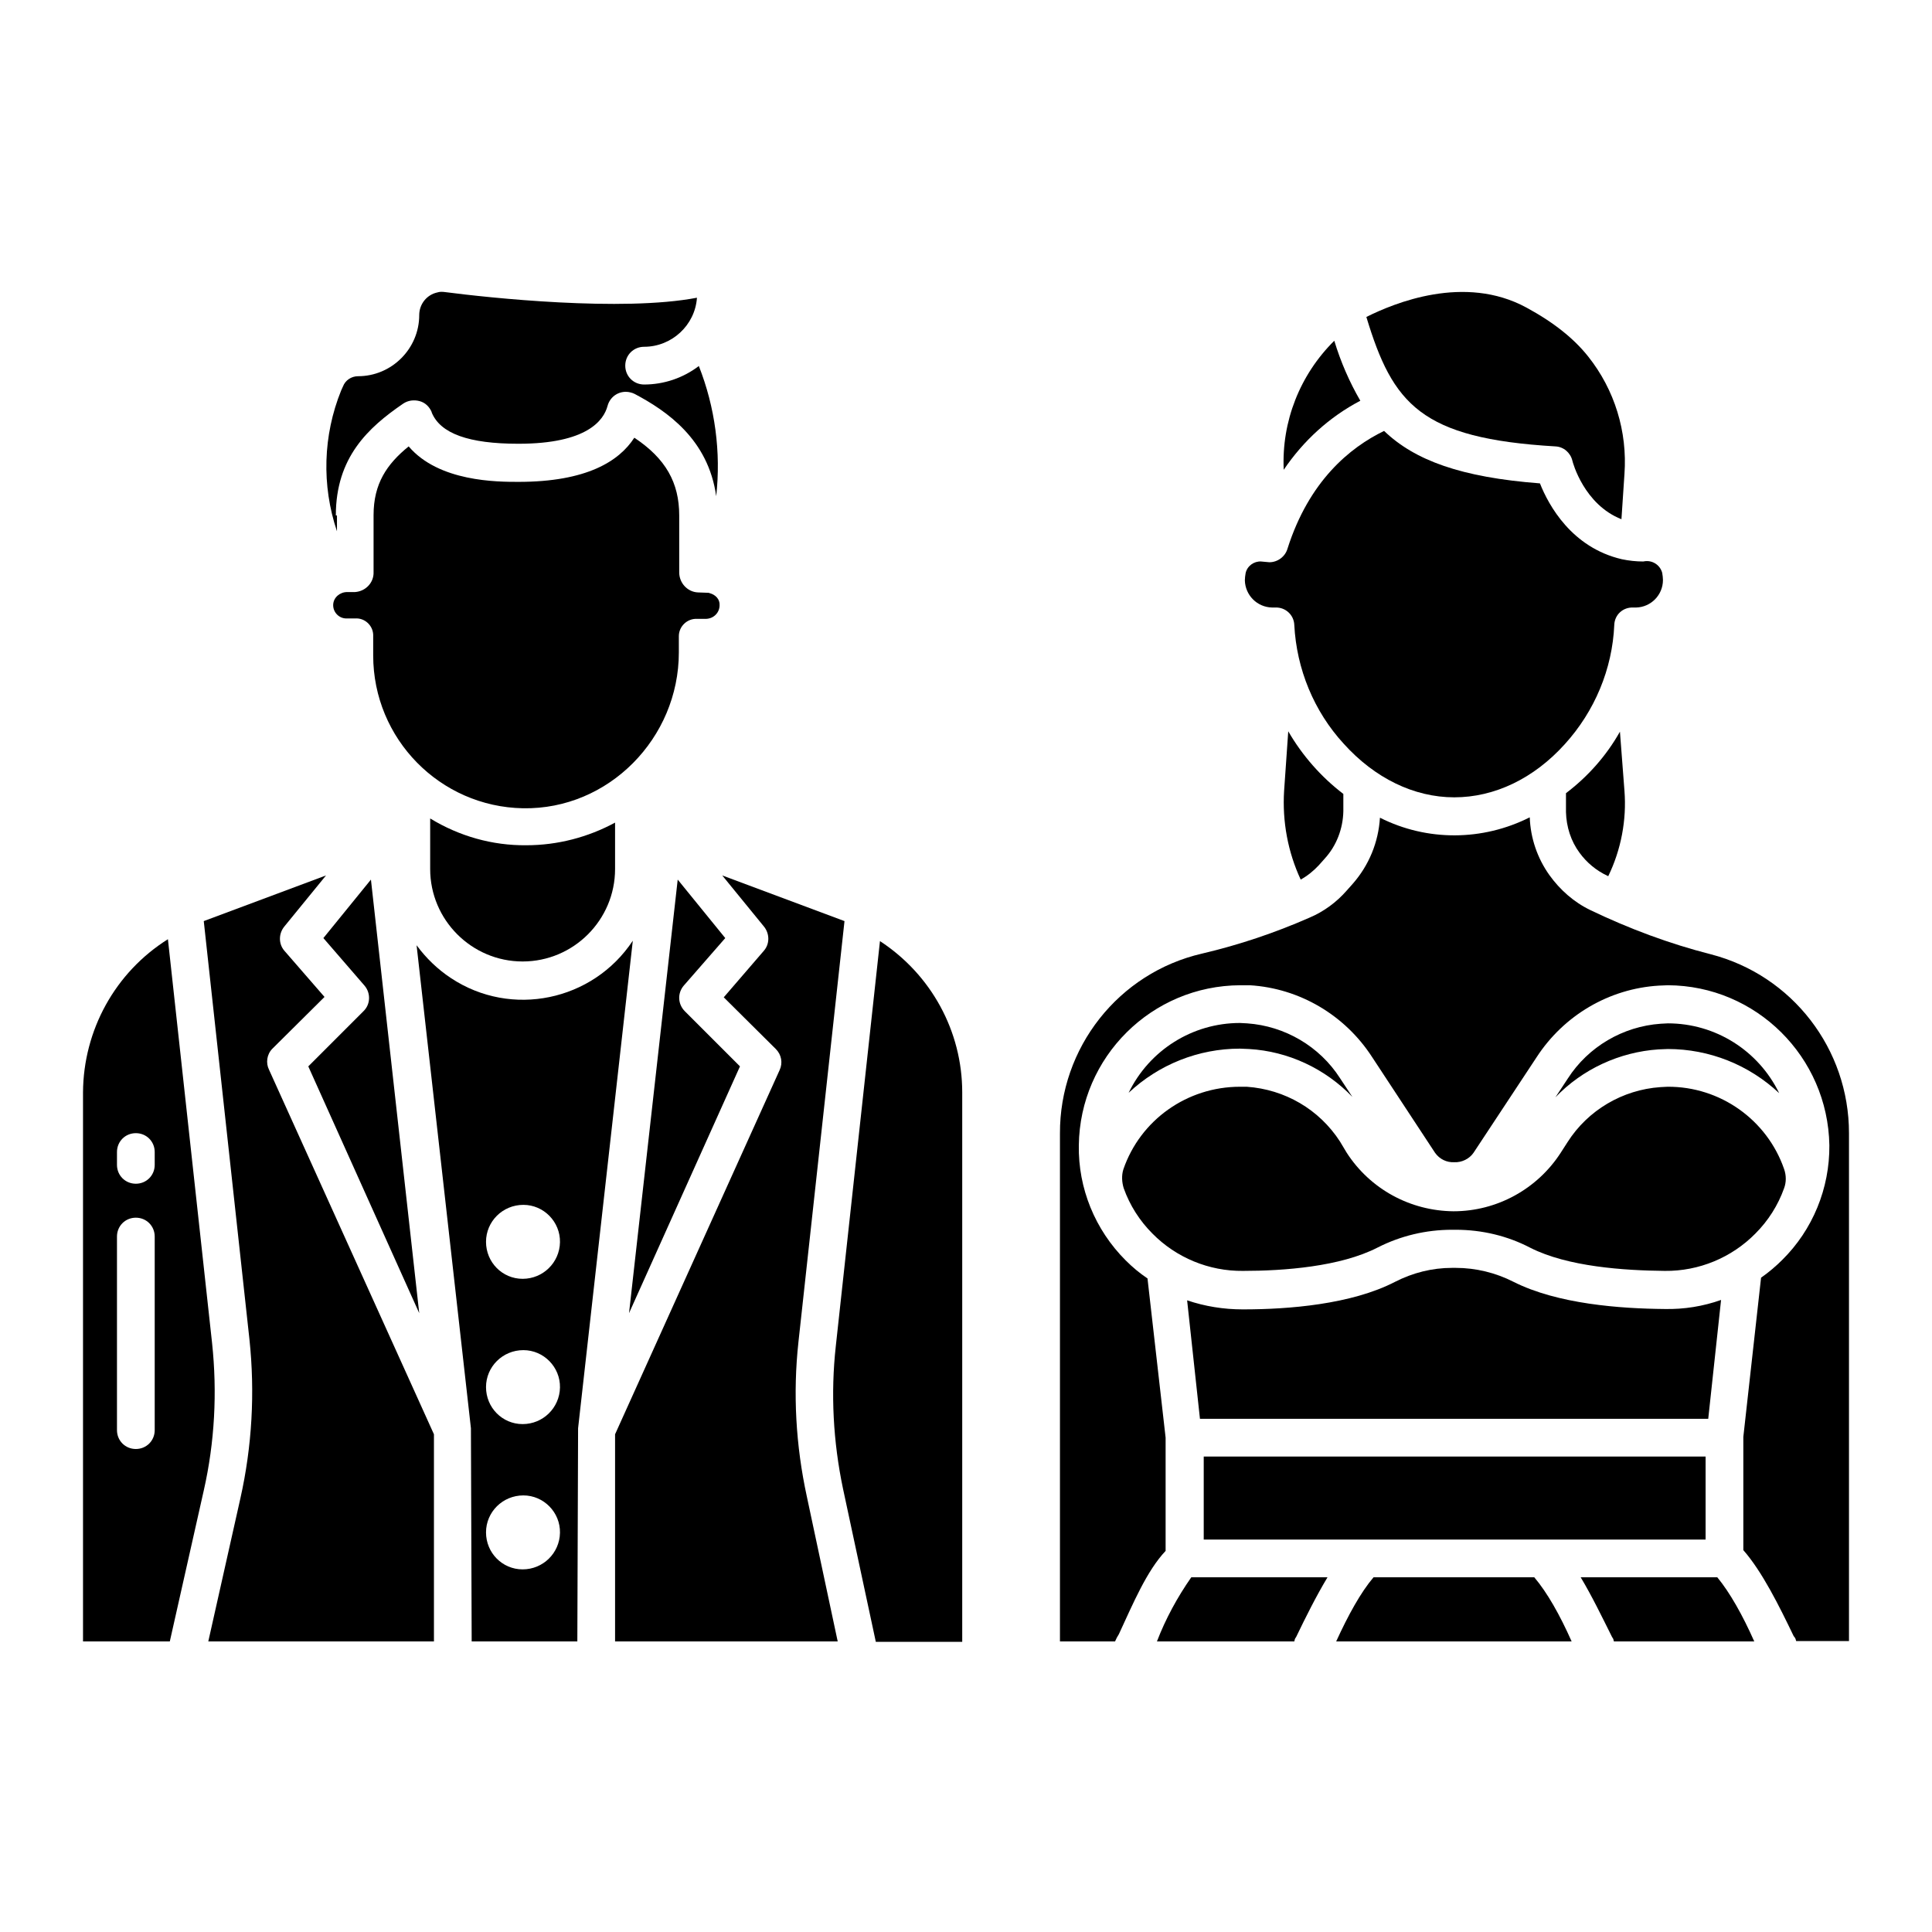
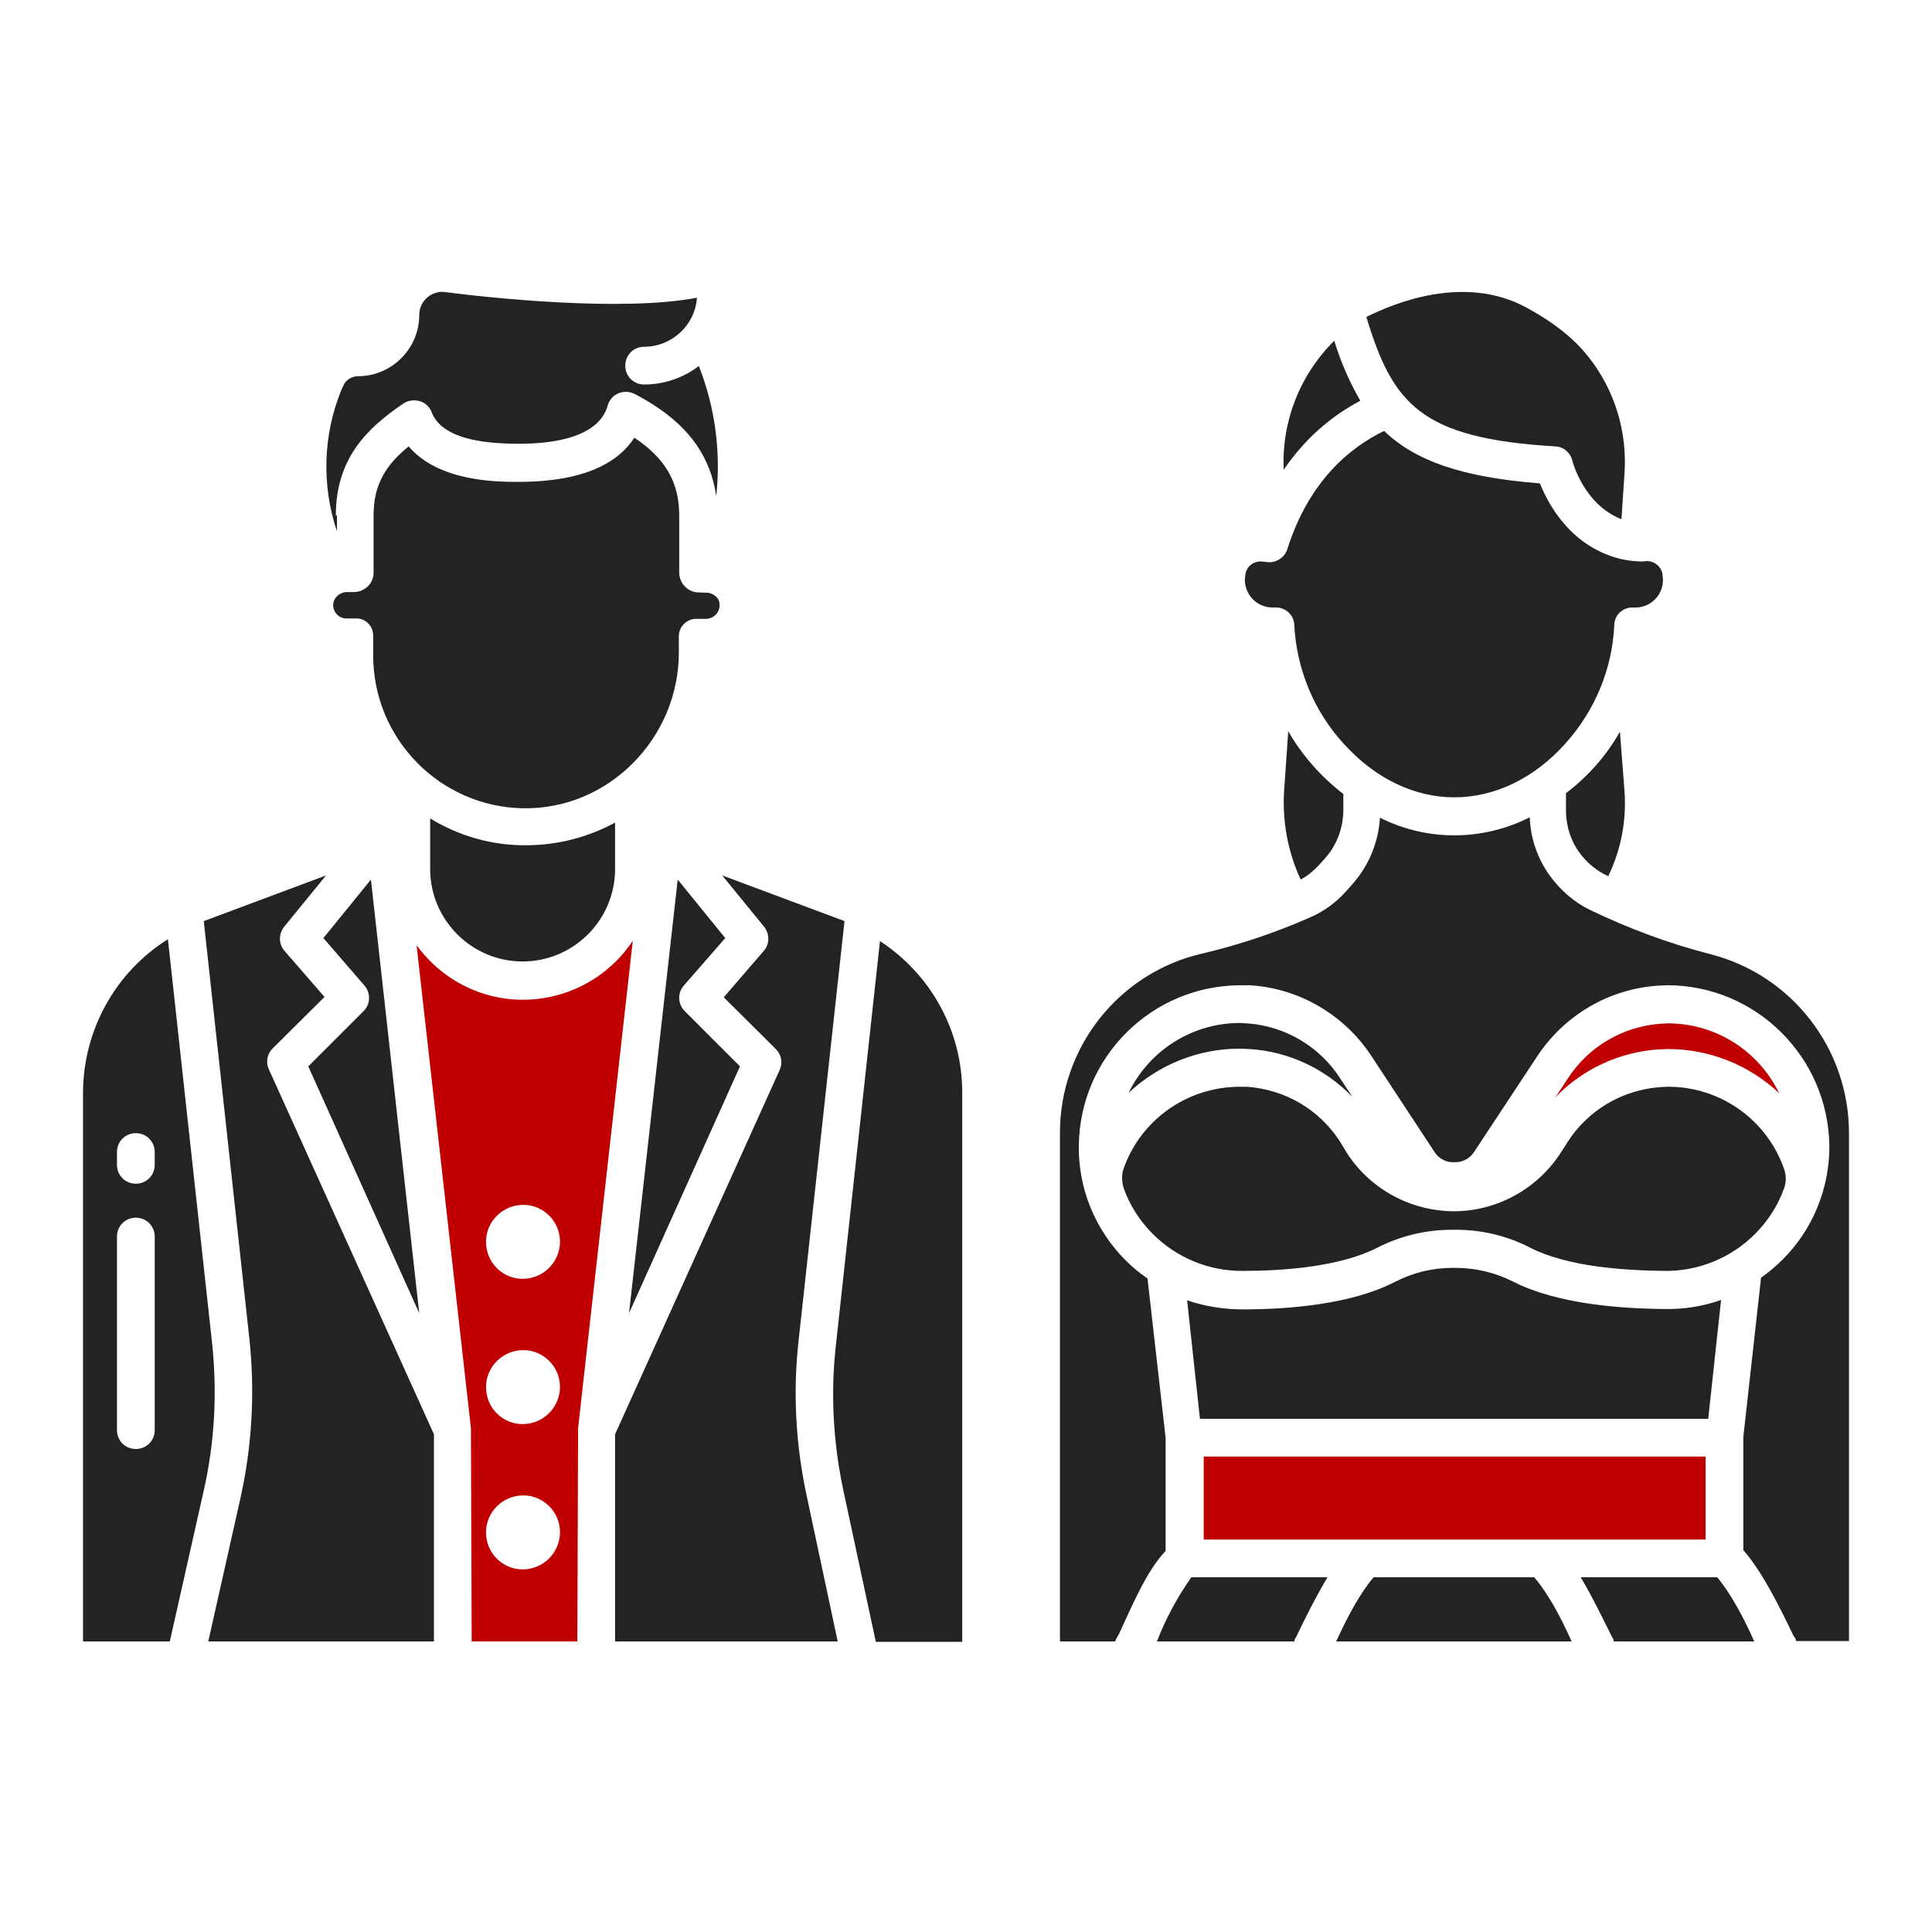
<svg xmlns="http://www.w3.org/2000/svg" id="Layer_1" enable-background="new 0 0 512 512" height="512" viewBox="0 0 512 512" width="512">
  <g>
-     <path d="m233.2 249.4-11.7 107.3c-1.4 12.6-.7 25.4 1.9 37.8l8.7 40.6h22.9v-145.6c0-16.2-8.2-31.2-21.8-40.1z" />
-     <path d="m211.6 355.6 12.2-111.5-32.4-12.1 11.1 13.6c1.5 1.9 1.5 4.6-.1 6.4l-10.6 12.3 13.8 13.7c1.5 1.5 1.9 3.7 1 5.6l-43.6 96.5v54.9h59l-8.2-38.5c-2.9-13.4-3.7-27.2-2.2-40.9z" />
-     <path d="m119.5 259.2c-3.5-2.3-6.6-5.3-9.1-8.7l14.4 128 .2 56.5h28l.2-56.5 14.5-129.2c-10.6 16-32.2 20.5-48.2 9.9zm19 156.7c-5.4 0-9.7-4.4-9.7-9.8s4.4-9.8 9.9-9.8c5.4 0 9.8 4.5 9.7 9.9s-4.5 9.7-9.9 9.7zm0-38.5c-5.4 0-9.7-4.4-9.7-9.8s4.4-9.8 9.9-9.8c5.4 0 9.8 4.5 9.7 9.9s-4.5 9.7-9.9 9.7zm0-38.5c-5.4 0-9.7-4.4-9.7-9.8s4.4-9.8 9.9-9.8c5.4 0 9.8 4.5 9.7 9.9s-4.5 9.7-9.9 9.7z" />
-     <path d="m56.2 355.9-11.7-107c-14 8.8-22.4 24.1-22.5 40.6v145.5h23l9-40c2.9-12.8 3.6-26 2.2-39.1zm-15.2 23.1c0 2.8-2.2 5-5 5s-5-2.2-5-5v-51.3c0-2.8 2.2-5 5-5s5 2.2 5 5zm0-70.3c0 2.8-2.2 5-5 5s-5-2.2-5-5v-3.4c0-2.8 2.2-5 5-5s5 2.2 5 5z" />
-     <path d="m81.7 282.6 29.4 65.4-12.8-114.9-12.6 15.5 10.9 12.6c1.7 2 1.6 5-.3 6.8z" />
-     <path d="m89 136.6c0-15.4 8.6-23.3 17.8-29.6 1.3-.9 2.9-1.1 4.4-.7s2.6 1.5 3.2 2.9v.1c2.3 5.6 9.8 8.3 23 8.3 18.3 0 22.6-6.3 23.6-10 .7-2.7 3.4-4.3 6.1-3.6.4.1.7.2 1.1.4 8.5 4.5 19.5 12 21.6 27.1 1.3-11.7-.3-23.6-4.6-34.5-4.2 3.2-9.3 4.9-14.5 4.9-2.8 0-5-2.2-5-5s2.2-5 5-5c7.3 0 13.5-5.7 14-13-19.8 3.8-55.3 0-66.8-1.5-.7-.1-1.4-.1-2 .1-2.8.6-4.8 3.1-4.8 6 0 8.9-7.3 16.2-16.2 16.2-1.8 0-3.4 1.1-4 2.7l-.5 1.1c-4.8 11.9-5.2 25.1-1.1 37.3v-4.2z" />
-     <path d="m72.2 277.9 13.8-13.7-10.6-12.2c-1.6-1.8-1.6-4.5-.1-6.4l11.1-13.6-32.4 12.1 12.1 110.8c1.5 14.1.7 28.4-2.4 42.2l-8.5 37.9h59.8v-54.9l-43.7-96.6c-.9-1.8-.6-4.1.9-5.6z" />
-     <path d="m192.2 248.6-12.6-15.5-12.9 114.9 29.4-65.4-14.6-14.6c-1.9-1.9-2-4.8-.3-6.8z" />
-     <path d="m114 230.3c0 13.5 11 24.5 24.5 24.5s24.5-11 24.5-24.5v-12.3c-7.2 3.9-15.3 6-23.5 6-9 .1-17.8-2.4-25.5-7.1z" />
-     <path d="m188.1 157.2-.3-.1-2.8-.1c-2.8-.1-5-2.5-5-5.3v-15.1c0-8.7-3.6-15.1-11.9-20.6-4 6.2-12.6 11.7-30.7 11.7-5.6 0-21.1 0-29.1-9.4-5.8 4.7-9.3 9.9-9.3 18.2v15.1c.1 2.8-2.1 5.1-4.9 5.3h-2.1c-1.9 0-3.6 1.4-3.7 3.3-.1 2 1.5 3.7 3.5 3.7h2.3c2.5-.2 4.7 1.8 4.8 4.3v5.5c0 22.1 17.7 40.1 39.7 40.5 22.7.4 41.3-18.6 41.3-41.3v-4.3c0-2.6 2.2-4.7 4.8-4.6h2.5c2-.1 3.5-1.7 3.5-3.6.1-1.6-1.1-2.8-2.6-3.2z" />
-     <path d="m340.3 209.6c-.5 8.1 1 16.2 4.4 23.5 1.8-1 3.4-2.3 4.8-3.8l1.6-1.8c3.1-3.4 4.8-7.9 4.9-12.5v-4.6c-5.9-4.5-10.9-10.2-14.6-16.6z" />
-     <path d="m337.1 161h.9c2.7-.1 4.9 2 5 4.6.6 11.7 5.2 22.9 13.1 31.5 8.2 9.1 18.6 14.2 29.3 14.2s21.1-5 29.3-14.1c7.9-8.7 12.6-19.9 13.1-31.6.1-2.7 2.3-4.7 5-4.6h.8c3.9-.1 7.1-3.3 7.1-7.3 0-.6-.1-1.3-.2-1.9-.6-2.2-2.8-3.5-5-3-1.9 0-3.8-.2-5.7-.6-13.3-3.1-19.4-14.3-21.7-20.1-20.9-1.6-33.2-6.1-41.3-13.9-9.1 4.4-19.9 13.3-25.6 31.2-.6 2.1-2.6 3.6-4.8 3.6l-2.2-.2c-1.9-.1-3.7 1.2-4.1 3.1-.1.6-.2 1.3-.2 1.9.1 3.9 3.2 7.1 7.2 7.2z" />
-     <path d="m412.2 118.3c2.2.1 4 1.7 4.5 3.8.1.5 3.1 11.6 13 15.5l.8-12c.8-11.2-2.6-22.3-9.6-31.1-3.8-4.8-9.2-9.1-16.4-13-16.4-8.9-35-1.2-42.4 2.5 7 23.1 14.4 32.2 50.1 34.3z" />
-     <path d="m360.5 106.2c-2.9-5-5.2-10.3-6.9-15.9-9.1 9-14 21.4-13.4 34.2 5.2-7.7 12.1-14 20.3-18.3z" />
-     <path d="m415 210.2v5c.1 3.9 1.3 7.7 3.6 10.8 1.9 2.6 4.4 4.7 7.4 6.1.1 0 .1.1.2.1 3.4-7 4.9-14.9 4.3-22.6l-1.2-15.7c-3.6 6.4-8.5 11.9-14.3 16.3z" />
-     <path d="m453.4 252.9c-11-2.8-21.7-6.8-31.9-11.7-4.4-2.1-8.1-5.4-10.9-9.3-3.2-4.5-5-9.8-5.2-15.3-12.5 6.3-27.2 6.4-39.7.1-.4 6.5-2.9 12.6-7.2 17.5l-1.6 1.8c-2.7 3.1-6.1 5.6-9.9 7.2-9.1 4-18.6 7.2-28.4 9.5-22.2 5.1-37.8 25-37.7 47.7v134.6h14.6c.3-.7.6-1.3 1-1.9 3.8-8.2 7.4-16.8 12.4-22.1v-30l-4.8-42.2c-2.1-1.4-4-3-5.8-4.8-8.1-8.1-12.6-19.1-12.4-30.5.3-23.4 19.3-42.3 42.8-42.4h2.5c13.2.8 25.2 7.9 32.4 19l16.7 25.4c1.2 1.7 3.1 2.6 5.1 2.5 2 .1 4-.9 5.1-2.5l16.7-25.3c7.2-11.1 19.2-18.2 32.4-19l2.4-.1c23.4.1 42.4 19 42.8 42.4.1 11.4-4.4 22.4-12.5 30.4-1.7 1.7-3.6 3.3-5.6 4.7l-4.7 42.2v30c5 5.7 9.5 14.8 13.3 22.7.2.4.5.4.7 1.4h14v-134.6c0-22.3-15-41.8-36.6-47.4z" />
-     <path d="m364 418c-3.4 4-6.7 10-9.9 17h62.4c-3.1-7-6.5-13-9.9-17z" />
-     <path d="m319 386h133v22h-133z" />
-     <path d="m452.7 376 3.4-31.5c-4.8 1.7-9.8 2.5-14.9 2.4-11.8-.1-28.4-1.3-40.1-7.2-4.7-2.4-10-3.7-15.3-3.7h-1c-5.3 0-10.4 1.3-15.1 3.7-11.6 6-28.3 7.3-40.2 7.3h-.2c-5 0-10-.8-14.7-2.4l3.4 31.4z" />
-     <path d="m418.9 418c3 5 5.7 10.6 8.3 15.8.2.4.3.2.5 1.2h37.2c-3.1-7-6.5-13-9.8-17z" />
-     <path d="m306.6 435h36.4c.2-1 .3-.8.5-1.2 2.5-5.2 5.3-10.8 8.3-15.8h-36.1c-3.7 5.3-6.8 11-9.1 17z" />
-     <path d="m442 278c11 0 21.5 4.2 29.5 11.7-5.5-11.3-16.9-18.5-29.5-18.5l-1.9.1c-10 .7-19.2 6.1-24.6 14.5l-3.3 5c7.2-7.5 17-12 27.3-12.7z" />
-     <path d="m297.8 314.9c1.6 4.5 4.2 8.6 7.6 12 6.3 6.4 15 10 24 9.9 10.8 0 25.8-1.1 35.7-6.2 6.1-3.1 12.8-4.7 19.7-4.7h1c6.9 0 13.7 1.6 19.8 4.8 9.9 5 24.8 6 35.6 6.1 9 .1 17.7-3.5 24-9.9 3.4-3.4 6-7.5 7.6-12 .6-1.6.6-3.4 0-5.1-4.5-13-16.9-21.9-30.9-21.8l-1.9.1c-10 .7-19.2 6.1-24.6 14.6l-1.8 2.8c-6.2 9.6-16.9 15.5-28.4 15.5-11.5-.1-22.1-5.9-28.3-15.5l-1.8-3c-5.5-8.5-14.6-13.8-24.7-14.5-.3 0-.6 0-.9 0h-.1c-.3 0-.5 0-.8 0-14 0-26.4 8.8-30.9 21.9-.5 1.6-.4 3.4.1 5z" />
-     <path d="m331 278c10.4.6 20.2 5.2 27.4 12.7l-3.3-5c-5.4-8.4-14.6-13.8-24.6-14.5l-1.9-.1c-12.6 0-24 7.2-29.5 18.5 8-7.5 18.5-11.7 29.5-11.7z" />
+     <path fill="#232323" d="m233.2 249.4-11.7 107.3c-1.4 12.6-.7 25.4 1.9 37.8l8.7 40.6h22.9v-145.6c0-16.2-8.2-31.2-21.8-40.1z" />
+     <path fill="#232323" d="m211.6 355.6 12.2-111.5-32.4-12.1 11.1 13.6c1.5 1.9 1.5 4.6-.1 6.4l-10.6 12.3 13.8 13.7c1.5 1.5 1.9 3.7 1 5.6l-43.6 96.5v54.9h59l-8.2-38.5c-2.9-13.4-3.7-27.2-2.2-40.9z" />
+     <path fill="#c00000" d="m119.5 259.2c-3.5-2.3-6.6-5.3-9.1-8.7l14.4 128 .2 56.5h28l.2-56.5 14.5-129.2c-10.6 16-32.2 20.5-48.2 9.9zm19 156.7c-5.4 0-9.7-4.4-9.7-9.8s4.4-9.8 9.9-9.8c5.4 0 9.8 4.5 9.7 9.9s-4.5 9.7-9.9 9.7zm0-38.5c-5.4 0-9.7-4.4-9.7-9.8s4.4-9.8 9.9-9.8c5.4 0 9.8 4.5 9.7 9.9s-4.5 9.7-9.9 9.7zm0-38.5c-5.4 0-9.7-4.4-9.7-9.8s4.4-9.8 9.9-9.8c5.4 0 9.8 4.5 9.7 9.9s-4.5 9.7-9.9 9.7z" />
+     <path fill="#232323" d="m56.2 355.9-11.7-107c-14 8.8-22.4 24.1-22.5 40.6v145.5h23l9-40c2.9-12.8 3.6-26 2.2-39.1zm-15.2 23.1c0 2.8-2.2 5-5 5s-5-2.2-5-5v-51.3c0-2.8 2.2-5 5-5s5 2.2 5 5zm0-70.3c0 2.8-2.2 5-5 5s-5-2.2-5-5v-3.4c0-2.8 2.2-5 5-5s5 2.2 5 5z" />
+     <path fill="#232323" d="m81.7 282.6 29.4 65.4-12.8-114.9-12.6 15.5 10.9 12.6c1.7 2 1.6 5-.3 6.8z" />
+     <path fill="#232323" d="m89 136.6c0-15.4 8.6-23.3 17.8-29.6 1.3-.9 2.9-1.1 4.4-.7s2.6 1.5 3.2 2.9v.1c2.3 5.6 9.8 8.3 23 8.3 18.3 0 22.6-6.3 23.6-10 .7-2.7 3.4-4.3 6.1-3.6.4.1.7.2 1.1.4 8.5 4.5 19.5 12 21.6 27.1 1.3-11.7-.3-23.6-4.6-34.5-4.2 3.2-9.3 4.9-14.5 4.9-2.8 0-5-2.2-5-5s2.2-5 5-5c7.3 0 13.5-5.7 14-13-19.8 3.8-55.3 0-66.8-1.5-.7-.1-1.4-.1-2 .1-2.8.6-4.8 3.1-4.8 6 0 8.9-7.3 16.2-16.2 16.2-1.8 0-3.4 1.1-4 2.7l-.5 1.1c-4.8 11.9-5.2 25.1-1.1 37.3v-4.2z" />
+     <path fill="#232323" d="m72.2 277.9 13.8-13.7-10.6-12.2c-1.6-1.8-1.6-4.5-.1-6.4l11.1-13.6-32.4 12.1 12.1 110.8c1.5 14.1.7 28.4-2.4 42.2l-8.5 37.9h59.8v-54.9l-43.7-96.6c-.9-1.8-.6-4.1.9-5.6z" />
+     <path fill="#232323" d="m192.2 248.6-12.6-15.5-12.9 114.9 29.4-65.4-14.6-14.6c-1.9-1.9-2-4.8-.3-6.8z" />
+     <path fill="#232323" d="m114 230.3c0 13.5 11 24.5 24.5 24.5s24.5-11 24.5-24.5v-12.3c-7.2 3.9-15.3 6-23.5 6-9 .1-17.8-2.4-25.5-7.1z" />
+     <path fill="#232323" d="m188.1 157.2-.3-.1-2.8-.1c-2.8-.1-5-2.5-5-5.3v-15.1c0-8.7-3.6-15.1-11.9-20.6-4 6.2-12.6 11.7-30.7 11.7-5.6 0-21.1 0-29.1-9.4-5.8 4.7-9.3 9.9-9.3 18.2v15.1c.1 2.8-2.1 5.1-4.9 5.3h-2.1c-1.9 0-3.6 1.4-3.7 3.3-.1 2 1.5 3.7 3.5 3.7h2.3c2.5-.2 4.7 1.8 4.8 4.3v5.5c0 22.1 17.7 40.1 39.7 40.5 22.7.4 41.3-18.6 41.3-41.3v-4.3c0-2.6 2.2-4.7 4.8-4.6h2.5c2-.1 3.5-1.7 3.5-3.6.1-1.6-1.1-2.8-2.6-3.2z" />
+     <path fill="#232323" d="m340.3 209.6c-.5 8.1 1 16.2 4.4 23.5 1.8-1 3.4-2.3 4.8-3.8l1.6-1.8c3.1-3.4 4.8-7.9 4.9-12.5v-4.6c-5.9-4.5-10.9-10.2-14.6-16.6z" />
+     <path fill="#232323" d="m337.1 161h.9c2.7-.1 4.9 2 5 4.6.6 11.7 5.2 22.9 13.1 31.5 8.2 9.1 18.6 14.2 29.3 14.2s21.1-5 29.3-14.1c7.9-8.7 12.6-19.9 13.1-31.6.1-2.7 2.3-4.7 5-4.6h.8c3.9-.1 7.1-3.3 7.1-7.3 0-.6-.1-1.3-.2-1.9-.6-2.2-2.8-3.5-5-3-1.9 0-3.8-.2-5.7-.6-13.3-3.1-19.4-14.3-21.7-20.1-20.9-1.6-33.2-6.1-41.3-13.9-9.1 4.4-19.9 13.3-25.6 31.2-.6 2.1-2.6 3.6-4.8 3.6l-2.2-.2c-1.9-.1-3.7 1.2-4.1 3.1-.1.6-.2 1.3-.2 1.9.1 3.9 3.2 7.1 7.2 7.2z" />
+     <path fill="#232323" d="m412.2 118.3c2.2.1 4 1.7 4.5 3.8.1.5 3.1 11.6 13 15.5l.8-12c.8-11.2-2.6-22.3-9.6-31.1-3.8-4.8-9.2-9.1-16.4-13-16.4-8.9-35-1.2-42.4 2.5 7 23.1 14.4 32.2 50.1 34.3z" />
+     <path fill="#232323" d="m360.5 106.2c-2.9-5-5.2-10.3-6.9-15.9-9.1 9-14 21.4-13.4 34.2 5.2-7.7 12.1-14 20.3-18.3z" />
+     <path fill="#232323" d="m415 210.2v5c.1 3.9 1.3 7.7 3.6 10.8 1.9 2.6 4.4 4.7 7.4 6.1.1 0 .1.1.2.1 3.4-7 4.9-14.9 4.3-22.6l-1.2-15.7c-3.6 6.4-8.5 11.9-14.3 16.3z" />
+     <path fill="#232323" d="m453.4 252.9c-11-2.8-21.7-6.8-31.9-11.7-4.4-2.1-8.1-5.4-10.9-9.3-3.2-4.5-5-9.8-5.2-15.3-12.5 6.3-27.2 6.4-39.7.1-.4 6.5-2.9 12.6-7.2 17.5l-1.6 1.8c-2.7 3.1-6.1 5.6-9.9 7.2-9.1 4-18.6 7.2-28.4 9.5-22.2 5.1-37.8 25-37.7 47.7v134.6h14.6c.3-.7.6-1.3 1-1.9 3.8-8.2 7.4-16.8 12.4-22.1v-30l-4.8-42.2c-2.1-1.4-4-3-5.8-4.8-8.1-8.1-12.6-19.1-12.4-30.5.3-23.4 19.3-42.3 42.8-42.4h2.5c13.2.8 25.2 7.9 32.4 19l16.7 25.4c1.2 1.7 3.1 2.6 5.1 2.5 2 .1 4-.9 5.1-2.5l16.7-25.3c7.2-11.1 19.2-18.2 32.4-19l2.4-.1c23.4.1 42.4 19 42.8 42.4.1 11.4-4.4 22.4-12.5 30.4-1.7 1.7-3.6 3.3-5.6 4.7l-4.7 42.2v30c5 5.7 9.5 14.8 13.3 22.7.2.4.5.4.7 1.4h14v-134.6c0-22.3-15-41.8-36.6-47.4z" />
+     <path fill="#232323" d="m364 418c-3.4 4-6.7 10-9.9 17h62.4c-3.1-7-6.5-13-9.9-17z" />
+     <path fill="#c00000" d="m319 386h133v22h-133z" />
+     <path fill="#232323" d="m452.7 376 3.4-31.5c-4.8 1.7-9.8 2.5-14.9 2.4-11.8-.1-28.4-1.3-40.1-7.2-4.7-2.4-10-3.7-15.3-3.7h-1c-5.3 0-10.4 1.3-15.1 3.7-11.6 6-28.3 7.3-40.2 7.3h-.2c-5 0-10-.8-14.7-2.4l3.4 31.4z" />
+     <path fill="#232323" d="m418.9 418c3 5 5.7 10.6 8.3 15.8.2.4.3.2.5 1.2h37.2c-3.1-7-6.5-13-9.8-17z" />
+     <path fill="#232323" d="m306.6 435h36.4c.2-1 .3-.8.5-1.2 2.5-5.2 5.3-10.8 8.3-15.8h-36.1c-3.7 5.3-6.8 11-9.1 17z" />
+     <path fill="#c00000" d="m442 278c11 0 21.5 4.2 29.5 11.7-5.5-11.3-16.9-18.5-29.5-18.5l-1.9.1c-10 .7-19.2 6.1-24.6 14.5l-3.3 5c7.2-7.5 17-12 27.3-12.7z" />
+     <path fill="#232323" d="m297.8 314.9c1.6 4.5 4.2 8.6 7.6 12 6.3 6.4 15 10 24 9.9 10.8 0 25.8-1.1 35.7-6.2 6.1-3.1 12.8-4.7 19.7-4.7h1c6.9 0 13.7 1.6 19.8 4.8 9.9 5 24.8 6 35.6 6.1 9 .1 17.7-3.5 24-9.9 3.4-3.4 6-7.5 7.6-12 .6-1.6.6-3.4 0-5.1-4.5-13-16.9-21.9-30.9-21.8l-1.9.1c-10 .7-19.2 6.1-24.6 14.6l-1.8 2.8c-6.2 9.6-16.9 15.5-28.4 15.5-11.5-.1-22.1-5.9-28.3-15.5l-1.8-3c-5.5-8.5-14.6-13.8-24.7-14.5-.3 0-.6 0-.9 0h-.1c-.3 0-.5 0-.8 0-14 0-26.4 8.8-30.9 21.9-.5 1.6-.4 3.4.1 5z" />
+     <path fill="#232323" d="m331 278c10.4.6 20.2 5.2 27.4 12.7l-3.3-5c-5.4-8.4-14.6-13.8-24.6-14.5l-1.9-.1c-12.6 0-24 7.2-29.5 18.5 8-7.5 18.5-11.7 29.5-11.7z" />
  </g>
</svg>
